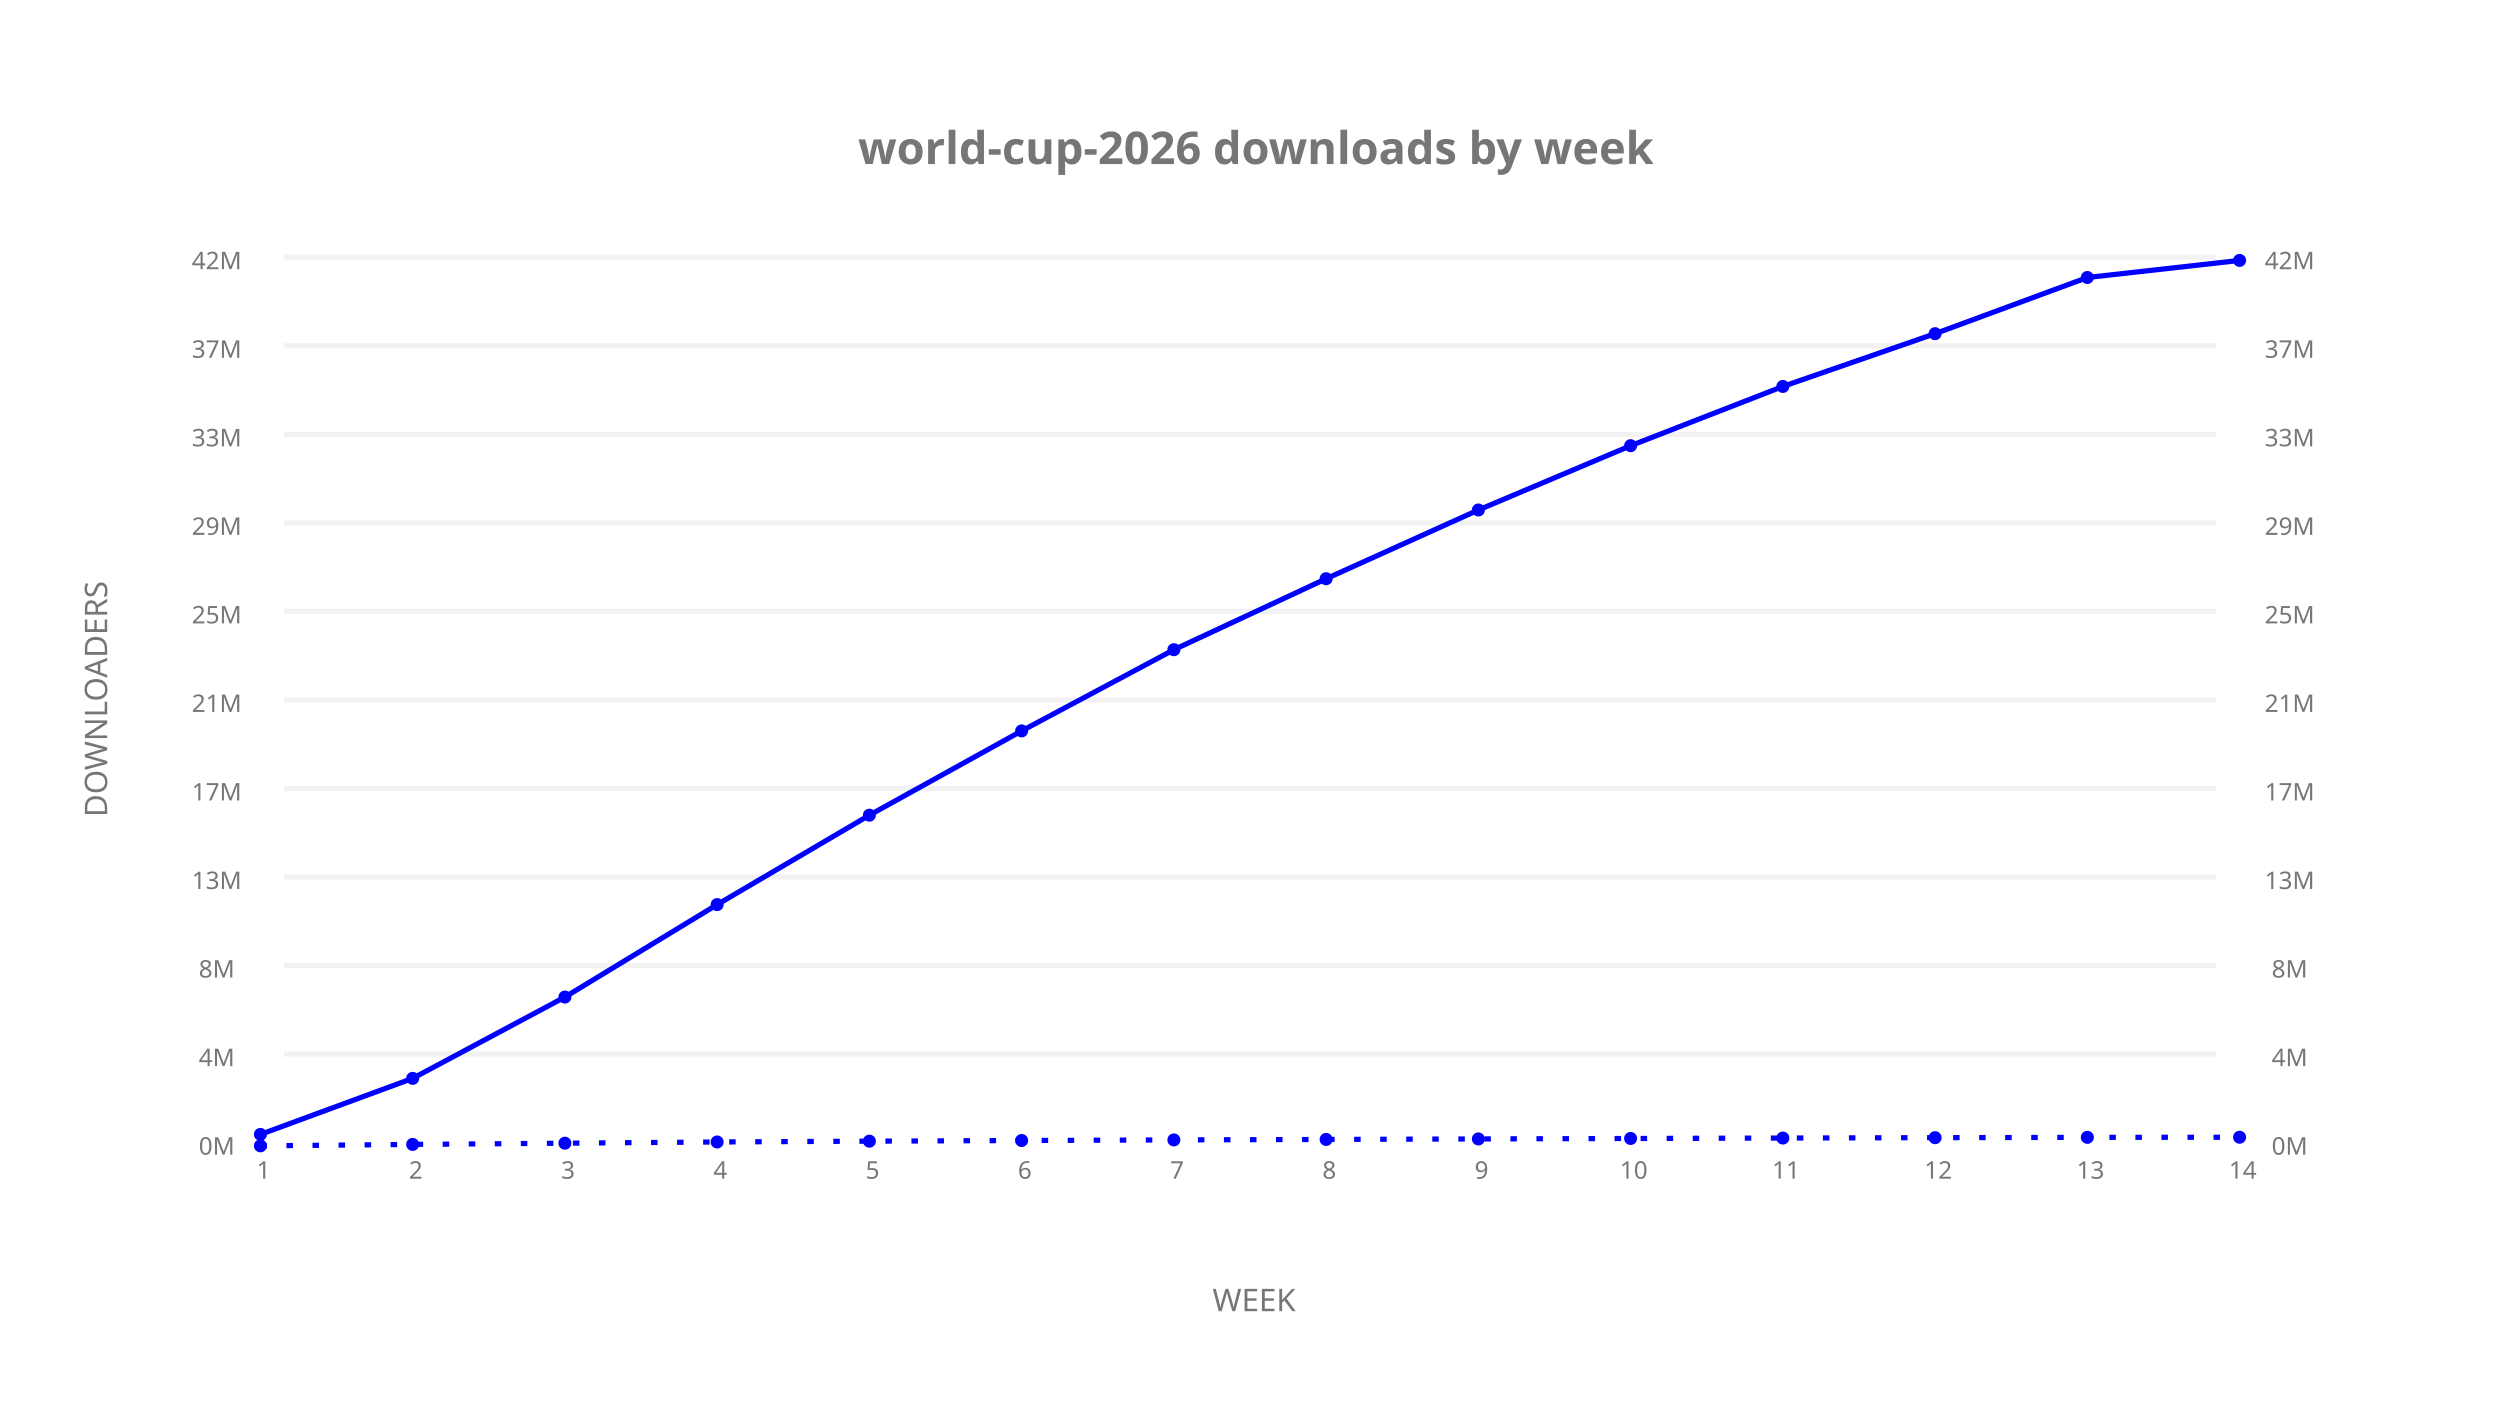
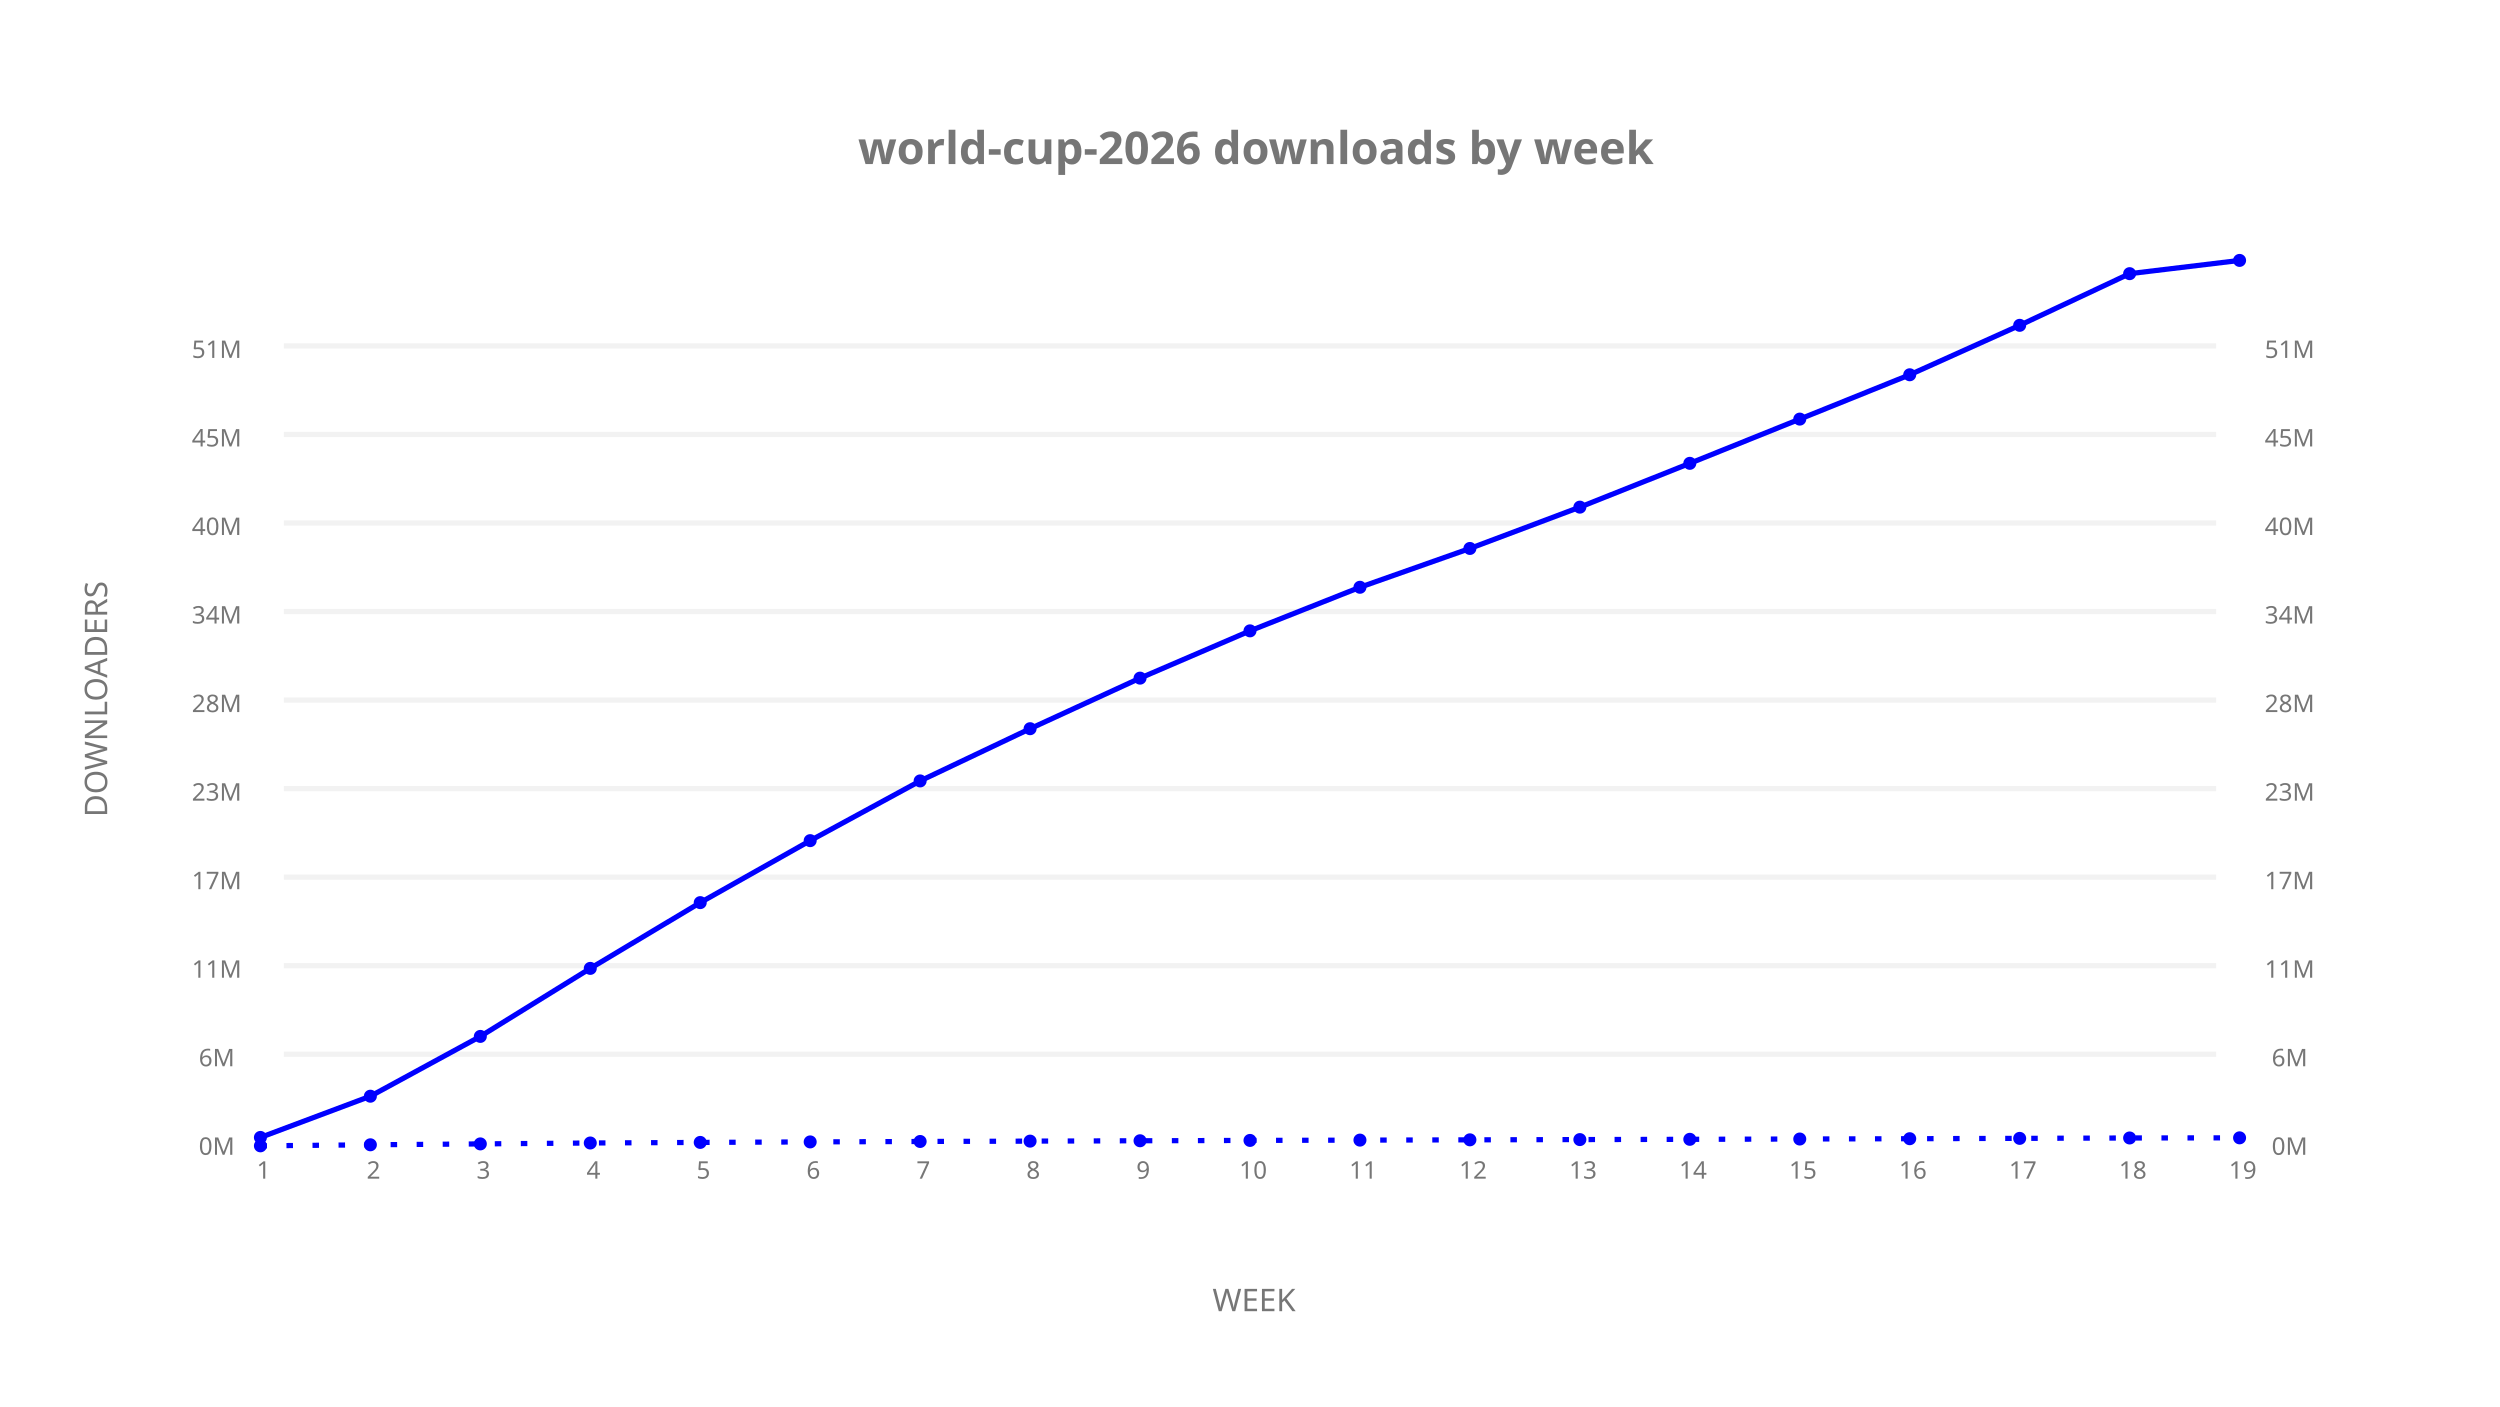
<svg xmlns="http://www.w3.org/2000/svg" xml:space="preserve" id="world-cup-2026-downloads-by-week-world-cup-2026-week" x="0px" y="0px" width="1920px" height="1080px" viewBox="0 0 1920 1080" enable-background="new 0 0 1920 1080" role="img">
  <g id="annotations">
    <text x="960" y="126" font-family="Atkinson Hyperlegible" font-size="26pt" text-anchor="middle" text-align="center" font-weight="600" font-style="normal" style="fill:rgb(118,118,118); fill-opacity:1; stroke:rgb(118,118,118); stroke-opacity:0; stroke-width:0.5"> world-cup-2026 downloads by week</text>
    <g id="axes-lines">
      <text x="960" y="1007" font-family="Atkinson Hyperlegible" font-size="18pt" text-anchor="middle" text-align="center" font-weight="500" font-style="normal" style="fill:rgb(118,118,118); fill-opacity:1; stroke:rgb(118,118,118); stroke-opacity:0; stroke-width:0.5"> WEEK</text>
      <text x="73" y="540" font-family="Atkinson Hyperlegible" font-size="18pt" text-anchor="middle" text-align="center" dominant-baseline="central" font-weight="500" font-style="normal" style="fill:rgb(118,118,118); fill-opacity:1; stroke:rgb(118,118,118); stroke-opacity:0; stroke-width:0.5" transform="rotate(-90,73,540)"> DOWNLOADERS</text>
    </g>
    <g id="tic-y-label-lines">
-       <line x1="218" y1="809.525" x2="1702" y2="809.525" style="fill:rgb(0,0,255); fill-opacity:0; stroke:rgb(242,242,242); stroke-opacity:1; stroke-width:4" />
-       <line x1="218" y1="741.525" x2="1702" y2="741.525" style="fill:rgb(0,0,255); fill-opacity:0; stroke:rgb(242,242,242); stroke-opacity:1; stroke-width:4" />
-       <line x1="218" y1="673.525" x2="1702" y2="673.525" style="fill:rgb(0,0,255); fill-opacity:0; stroke:rgb(242,242,242); stroke-opacity:1; stroke-width:4" />
-       <line x1="218" y1="605.525" x2="1702" y2="605.525" style="fill:rgb(0,0,255); fill-opacity:0; stroke:rgb(242,242,242); stroke-opacity:1; stroke-width:4" />
-       <line x1="218" y1="537.525" x2="1702" y2="537.525" style="fill:rgb(0,0,255); fill-opacity:0; stroke:rgb(242,242,242); stroke-opacity:1; stroke-width:4" />
-       <line x1="218" y1="469.525" x2="1702" y2="469.525" style="fill:rgb(0,0,255); fill-opacity:0; stroke:rgb(242,242,242); stroke-opacity:1; stroke-width:4" />
-       <line x1="218" y1="401.525" x2="1702" y2="401.525" style="fill:rgb(0,0,255); fill-opacity:0; stroke:rgb(242,242,242); stroke-opacity:1; stroke-width:4" />
-       <line x1="218" y1="333.525" x2="1702" y2="333.525" style="fill:rgb(0,0,255); fill-opacity:0; stroke:rgb(242,242,242); stroke-opacity:1; stroke-width:4" />
-       <line x1="218" y1="265.525" x2="1702" y2="265.525" style="fill:rgb(0,0,255); fill-opacity:0; stroke:rgb(242,242,242); stroke-opacity:1; stroke-width:4" />
-       <line x1="218" y1="197.525" x2="1702" y2="197.525" style="fill:rgb(0,0,255); fill-opacity:0; stroke:rgb(242,242,242); stroke-opacity:1; stroke-width:4" />
+       <line x1="218" y1="809.651" x2="1702" y2="809.651" style="fill:rgb(0,0,255); fill-opacity:0; stroke:rgb(242,242,242); stroke-opacity:1; stroke-width:4" />
+       <line x1="218" y1="741.651" x2="1702" y2="741.651" style="fill:rgb(0,0,255); fill-opacity:0; stroke:rgb(242,242,242); stroke-opacity:1; stroke-width:4" />
+       <line x1="218" y1="673.651" x2="1702" y2="673.651" style="fill:rgb(0,0,255); fill-opacity:0; stroke:rgb(242,242,242); stroke-opacity:1; stroke-width:4" />
+       <line x1="218" y1="605.651" x2="1702" y2="605.651" style="fill:rgb(0,0,255); fill-opacity:0; stroke:rgb(242,242,242); stroke-opacity:1; stroke-width:4" />
+       <line x1="218" y1="537.651" x2="1702" y2="537.651" style="fill:rgb(0,0,255); fill-opacity:0; stroke:rgb(242,242,242); stroke-opacity:1; stroke-width:4" />
+       <line x1="218" y1="469.651" x2="1702" y2="469.651" style="fill:rgb(0,0,255); fill-opacity:0; stroke:rgb(242,242,242); stroke-opacity:1; stroke-width:4" />
+       <line x1="218" y1="401.651" x2="1702" y2="401.651" style="fill:rgb(0,0,255); fill-opacity:0; stroke:rgb(242,242,242); stroke-opacity:1; stroke-width:4" />
+       <line x1="218" y1="333.651" x2="1702" y2="333.651" style="fill:rgb(0,0,255); fill-opacity:0; stroke:rgb(242,242,242); stroke-opacity:1; stroke-width:4" />
+       <line x1="218" y1="265.651" x2="1702" y2="265.651" style="fill:rgb(0,0,255); fill-opacity:0; stroke:rgb(242,242,242); stroke-opacity:1; stroke-width:4" />
    </g>
    <g id="tic-x-labels">
      <text x="200" y="898" font-family="Atkinson Hyperlegible" font-size="14pt" text-anchor="middle" text-align="center" dominant-baseline="central" font-weight="400" font-style="normal" style="fill:rgb(118,118,118); fill-opacity:1; stroke:rgb(118,118,118); stroke-opacity:0; stroke-width:0.5"> 1</text>
-       <text x="316.923" y="898" font-family="Atkinson Hyperlegible" font-size="14pt" text-anchor="middle" text-align="center" dominant-baseline="central" font-weight="400" font-style="normal" style="fill:rgb(118,118,118); fill-opacity:1; stroke:rgb(118,118,118); stroke-opacity:0; stroke-width:0.5"> 2</text>
-       <text x="433.846" y="898" font-family="Atkinson Hyperlegible" font-size="14pt" text-anchor="middle" text-align="center" dominant-baseline="central" font-weight="400" font-style="normal" style="fill:rgb(118,118,118); fill-opacity:1; stroke:rgb(118,118,118); stroke-opacity:0; stroke-width:0.5"> 3</text>
-       <text x="550.769" y="898" font-family="Atkinson Hyperlegible" font-size="14pt" text-anchor="middle" text-align="center" dominant-baseline="central" font-weight="400" font-style="normal" style="fill:rgb(118,118,118); fill-opacity:1; stroke:rgb(118,118,118); stroke-opacity:0; stroke-width:0.5"> 4</text>
-       <text x="667.692" y="898" font-family="Atkinson Hyperlegible" font-size="14pt" text-anchor="middle" text-align="center" dominant-baseline="central" font-weight="400" font-style="normal" style="fill:rgb(118,118,118); fill-opacity:1; stroke:rgb(118,118,118); stroke-opacity:0; stroke-width:0.5"> 5</text>
-       <text x="784.615" y="898" font-family="Atkinson Hyperlegible" font-size="14pt" text-anchor="middle" text-align="center" dominant-baseline="central" font-weight="400" font-style="normal" style="fill:rgb(118,118,118); fill-opacity:1; stroke:rgb(118,118,118); stroke-opacity:0; stroke-width:0.5"> 6</text>
-       <text x="901.538" y="898" font-family="Atkinson Hyperlegible" font-size="14pt" text-anchor="middle" text-align="center" dominant-baseline="central" font-weight="400" font-style="normal" style="fill:rgb(118,118,118); fill-opacity:1; stroke:rgb(118,118,118); stroke-opacity:0; stroke-width:0.5"> 7</text>
-       <text x="1018.462" y="898" font-family="Atkinson Hyperlegible" font-size="14pt" text-anchor="middle" text-align="center" dominant-baseline="central" font-weight="400" font-style="normal" style="fill:rgb(118,118,118); fill-opacity:1; stroke:rgb(118,118,118); stroke-opacity:0; stroke-width:0.5"> 8</text>
-       <text x="1135.385" y="898" font-family="Atkinson Hyperlegible" font-size="14pt" text-anchor="middle" text-align="center" dominant-baseline="central" font-weight="400" font-style="normal" style="fill:rgb(118,118,118); fill-opacity:1; stroke:rgb(118,118,118); stroke-opacity:0; stroke-width:0.5"> 9</text>
-       <text x="1252.308" y="898" font-family="Atkinson Hyperlegible" font-size="14pt" text-anchor="middle" text-align="center" dominant-baseline="central" font-weight="400" font-style="normal" style="fill:rgb(118,118,118); fill-opacity:1; stroke:rgb(118,118,118); stroke-opacity:0; stroke-width:0.5"> 10</text>
-       <text x="1369.231" y="898" font-family="Atkinson Hyperlegible" font-size="14pt" text-anchor="middle" text-align="center" dominant-baseline="central" font-weight="400" font-style="normal" style="fill:rgb(118,118,118); fill-opacity:1; stroke:rgb(118,118,118); stroke-opacity:0; stroke-width:0.5"> 11</text>
-       <text x="1486.154" y="898" font-family="Atkinson Hyperlegible" font-size="14pt" text-anchor="middle" text-align="center" dominant-baseline="central" font-weight="400" font-style="normal" style="fill:rgb(118,118,118); fill-opacity:1; stroke:rgb(118,118,118); stroke-opacity:0; stroke-width:0.5"> 12</text>
-       <text x="1603.077" y="898" font-family="Atkinson Hyperlegible" font-size="14pt" text-anchor="middle" text-align="center" dominant-baseline="central" font-weight="400" font-style="normal" style="fill:rgb(118,118,118); fill-opacity:1; stroke:rgb(118,118,118); stroke-opacity:0; stroke-width:0.5"> 13</text>
-       <text x="1720" y="898" font-family="Atkinson Hyperlegible" font-size="14pt" text-anchor="middle" text-align="center" dominant-baseline="central" font-weight="400" font-style="normal" style="fill:rgb(118,118,118); fill-opacity:1; stroke:rgb(118,118,118); stroke-opacity:0; stroke-width:0.5"> 14</text>
+       <text x="284.444" y="898" font-family="Atkinson Hyperlegible" font-size="14pt" text-anchor="middle" text-align="center" dominant-baseline="central" font-weight="400" font-style="normal" style="fill:rgb(118,118,118); fill-opacity:1; stroke:rgb(118,118,118); stroke-opacity:0; stroke-width:0.5"> 2</text>
+       <text x="368.889" y="898" font-family="Atkinson Hyperlegible" font-size="14pt" text-anchor="middle" text-align="center" dominant-baseline="central" font-weight="400" font-style="normal" style="fill:rgb(118,118,118); fill-opacity:1; stroke:rgb(118,118,118); stroke-opacity:0; stroke-width:0.5"> 3</text>
+       <text x="453.333" y="898" font-family="Atkinson Hyperlegible" font-size="14pt" text-anchor="middle" text-align="center" dominant-baseline="central" font-weight="400" font-style="normal" style="fill:rgb(118,118,118); fill-opacity:1; stroke:rgb(118,118,118); stroke-opacity:0; stroke-width:0.5"> 4</text>
+       <text x="537.778" y="898" font-family="Atkinson Hyperlegible" font-size="14pt" text-anchor="middle" text-align="center" dominant-baseline="central" font-weight="400" font-style="normal" style="fill:rgb(118,118,118); fill-opacity:1; stroke:rgb(118,118,118); stroke-opacity:0; stroke-width:0.5"> 5</text>
+       <text x="622.222" y="898" font-family="Atkinson Hyperlegible" font-size="14pt" text-anchor="middle" text-align="center" dominant-baseline="central" font-weight="400" font-style="normal" style="fill:rgb(118,118,118); fill-opacity:1; stroke:rgb(118,118,118); stroke-opacity:0; stroke-width:0.5"> 6</text>
+       <text x="706.667" y="898" font-family="Atkinson Hyperlegible" font-size="14pt" text-anchor="middle" text-align="center" dominant-baseline="central" font-weight="400" font-style="normal" style="fill:rgb(118,118,118); fill-opacity:1; stroke:rgb(118,118,118); stroke-opacity:0; stroke-width:0.5"> 7</text>
+       <text x="791.111" y="898" font-family="Atkinson Hyperlegible" font-size="14pt" text-anchor="middle" text-align="center" dominant-baseline="central" font-weight="400" font-style="normal" style="fill:rgb(118,118,118); fill-opacity:1; stroke:rgb(118,118,118); stroke-opacity:0; stroke-width:0.5"> 8</text>
+       <text x="875.556" y="898" font-family="Atkinson Hyperlegible" font-size="14pt" text-anchor="middle" text-align="center" dominant-baseline="central" font-weight="400" font-style="normal" style="fill:rgb(118,118,118); fill-opacity:1; stroke:rgb(118,118,118); stroke-opacity:0; stroke-width:0.5"> 9</text>
+       <text x="960" y="898" font-family="Atkinson Hyperlegible" font-size="14pt" text-anchor="middle" text-align="center" dominant-baseline="central" font-weight="400" font-style="normal" style="fill:rgb(118,118,118); fill-opacity:1; stroke:rgb(118,118,118); stroke-opacity:0; stroke-width:0.5"> 10</text>
+       <text x="1044.444" y="898" font-family="Atkinson Hyperlegible" font-size="14pt" text-anchor="middle" text-align="center" dominant-baseline="central" font-weight="400" font-style="normal" style="fill:rgb(118,118,118); fill-opacity:1; stroke:rgb(118,118,118); stroke-opacity:0; stroke-width:0.5"> 11</text>
+       <text x="1128.889" y="898" font-family="Atkinson Hyperlegible" font-size="14pt" text-anchor="middle" text-align="center" dominant-baseline="central" font-weight="400" font-style="normal" style="fill:rgb(118,118,118); fill-opacity:1; stroke:rgb(118,118,118); stroke-opacity:0; stroke-width:0.5"> 12</text>
+       <text x="1213.333" y="898" font-family="Atkinson Hyperlegible" font-size="14pt" text-anchor="middle" text-align="center" dominant-baseline="central" font-weight="400" font-style="normal" style="fill:rgb(118,118,118); fill-opacity:1; stroke:rgb(118,118,118); stroke-opacity:0; stroke-width:0.5"> 13</text>
+       <text x="1297.778" y="898" font-family="Atkinson Hyperlegible" font-size="14pt" text-anchor="middle" text-align="center" dominant-baseline="central" font-weight="400" font-style="normal" style="fill:rgb(118,118,118); fill-opacity:1; stroke:rgb(118,118,118); stroke-opacity:0; stroke-width:0.5"> 14</text>
+       <text x="1382.222" y="898" font-family="Atkinson Hyperlegible" font-size="14pt" text-anchor="middle" text-align="center" dominant-baseline="central" font-weight="400" font-style="normal" style="fill:rgb(118,118,118); fill-opacity:1; stroke:rgb(118,118,118); stroke-opacity:0; stroke-width:0.5"> 15</text>
+       <text x="1466.667" y="898" font-family="Atkinson Hyperlegible" font-size="14pt" text-anchor="middle" text-align="center" dominant-baseline="central" font-weight="400" font-style="normal" style="fill:rgb(118,118,118); fill-opacity:1; stroke:rgb(118,118,118); stroke-opacity:0; stroke-width:0.5"> 16</text>
+       <text x="1551.111" y="898" font-family="Atkinson Hyperlegible" font-size="14pt" text-anchor="middle" text-align="center" dominant-baseline="central" font-weight="400" font-style="normal" style="fill:rgb(118,118,118); fill-opacity:1; stroke:rgb(118,118,118); stroke-opacity:0; stroke-width:0.5"> 17</text>
+       <text x="1635.556" y="898" font-family="Atkinson Hyperlegible" font-size="14pt" text-anchor="middle" text-align="center" dominant-baseline="central" font-weight="400" font-style="normal" style="fill:rgb(118,118,118); fill-opacity:1; stroke:rgb(118,118,118); stroke-opacity:0; stroke-width:0.5"> 18</text>
+       <text x="1720" y="898" font-family="Atkinson Hyperlegible" font-size="14pt" text-anchor="middle" text-align="center" dominant-baseline="central" font-weight="400" font-style="normal" style="fill:rgb(118,118,118); fill-opacity:1; stroke:rgb(118,118,118); stroke-opacity:0; stroke-width:0.5"> 19</text>
    </g>
    <g id="tic-y-labels">
-       <text x="164" y="879.525" font-family="Atkinson Hyperlegible" font-size="14pt" text-anchor="middle" text-align="center" dominant-baseline="central" font-weight="400" font-style="normal" style="fill:rgb(118,118,118); fill-opacity:1; stroke:rgb(118,118,118); stroke-opacity:0; stroke-width:0.5"> 0M</text>
-       <text x="1756" y="879.525" font-family="Atkinson Hyperlegible" font-size="14pt" text-anchor="middle" text-align="center" dominant-baseline="central" font-weight="400" font-style="normal" style="fill:rgb(118,118,118); fill-opacity:1; stroke:rgb(118,118,118); stroke-opacity:0; stroke-width:0.5"> 0M</text>
-       <text x="164" y="811.525" font-family="Atkinson Hyperlegible" font-size="14pt" text-anchor="middle" text-align="center" dominant-baseline="central" font-weight="400" font-style="normal" style="fill:rgb(118,118,118); fill-opacity:1; stroke:rgb(118,118,118); stroke-opacity:0; stroke-width:0.5"> 4M</text>
-       <text x="1756" y="811.525" font-family="Atkinson Hyperlegible" font-size="14pt" text-anchor="middle" text-align="center" dominant-baseline="central" font-weight="400" font-style="normal" style="fill:rgb(118,118,118); fill-opacity:1; stroke:rgb(118,118,118); stroke-opacity:0; stroke-width:0.5"> 4M</text>
-       <text x="164" y="743.525" font-family="Atkinson Hyperlegible" font-size="14pt" text-anchor="middle" text-align="center" dominant-baseline="central" font-weight="400" font-style="normal" style="fill:rgb(118,118,118); fill-opacity:1; stroke:rgb(118,118,118); stroke-opacity:0; stroke-width:0.5"> 8M</text>
-       <text x="1756" y="743.525" font-family="Atkinson Hyperlegible" font-size="14pt" text-anchor="middle" text-align="center" dominant-baseline="central" font-weight="400" font-style="normal" style="fill:rgb(118,118,118); fill-opacity:1; stroke:rgb(118,118,118); stroke-opacity:0; stroke-width:0.5"> 8M</text>
-       <text x="164" y="675.525" font-family="Atkinson Hyperlegible" font-size="14pt" text-anchor="middle" text-align="center" dominant-baseline="central" font-weight="400" font-style="normal" style="fill:rgb(118,118,118); fill-opacity:1; stroke:rgb(118,118,118); stroke-opacity:0; stroke-width:0.5"> 13M</text>
-       <text x="1756" y="675.525" font-family="Atkinson Hyperlegible" font-size="14pt" text-anchor="middle" text-align="center" dominant-baseline="central" font-weight="400" font-style="normal" style="fill:rgb(118,118,118); fill-opacity:1; stroke:rgb(118,118,118); stroke-opacity:0; stroke-width:0.5"> 13M</text>
-       <text x="164" y="607.525" font-family="Atkinson Hyperlegible" font-size="14pt" text-anchor="middle" text-align="center" dominant-baseline="central" font-weight="400" font-style="normal" style="fill:rgb(118,118,118); fill-opacity:1; stroke:rgb(118,118,118); stroke-opacity:0; stroke-width:0.5"> 17M</text>
-       <text x="1756" y="607.525" font-family="Atkinson Hyperlegible" font-size="14pt" text-anchor="middle" text-align="center" dominant-baseline="central" font-weight="400" font-style="normal" style="fill:rgb(118,118,118); fill-opacity:1; stroke:rgb(118,118,118); stroke-opacity:0; stroke-width:0.5"> 17M</text>
-       <text x="164" y="539.525" font-family="Atkinson Hyperlegible" font-size="14pt" text-anchor="middle" text-align="center" dominant-baseline="central" font-weight="400" font-style="normal" style="fill:rgb(118,118,118); fill-opacity:1; stroke:rgb(118,118,118); stroke-opacity:0; stroke-width:0.5"> 21M</text>
-       <text x="1756" y="539.525" font-family="Atkinson Hyperlegible" font-size="14pt" text-anchor="middle" text-align="center" dominant-baseline="central" font-weight="400" font-style="normal" style="fill:rgb(118,118,118); fill-opacity:1; stroke:rgb(118,118,118); stroke-opacity:0; stroke-width:0.5"> 21M</text>
-       <text x="164" y="471.525" font-family="Atkinson Hyperlegible" font-size="14pt" text-anchor="middle" text-align="center" dominant-baseline="central" font-weight="400" font-style="normal" style="fill:rgb(118,118,118); fill-opacity:1; stroke:rgb(118,118,118); stroke-opacity:0; stroke-width:0.5"> 25M</text>
-       <text x="1756" y="471.525" font-family="Atkinson Hyperlegible" font-size="14pt" text-anchor="middle" text-align="center" dominant-baseline="central" font-weight="400" font-style="normal" style="fill:rgb(118,118,118); fill-opacity:1; stroke:rgb(118,118,118); stroke-opacity:0; stroke-width:0.5"> 25M</text>
-       <text x="164" y="403.525" font-family="Atkinson Hyperlegible" font-size="14pt" text-anchor="middle" text-align="center" dominant-baseline="central" font-weight="400" font-style="normal" style="fill:rgb(118,118,118); fill-opacity:1; stroke:rgb(118,118,118); stroke-opacity:0; stroke-width:0.5"> 29M</text>
-       <text x="1756" y="403.525" font-family="Atkinson Hyperlegible" font-size="14pt" text-anchor="middle" text-align="center" dominant-baseline="central" font-weight="400" font-style="normal" style="fill:rgb(118,118,118); fill-opacity:1; stroke:rgb(118,118,118); stroke-opacity:0; stroke-width:0.5"> 29M</text>
-       <text x="164" y="335.525" font-family="Atkinson Hyperlegible" font-size="14pt" text-anchor="middle" text-align="center" dominant-baseline="central" font-weight="400" font-style="normal" style="fill:rgb(118,118,118); fill-opacity:1; stroke:rgb(118,118,118); stroke-opacity:0; stroke-width:0.5"> 33M</text>
-       <text x="1756" y="335.525" font-family="Atkinson Hyperlegible" font-size="14pt" text-anchor="middle" text-align="center" dominant-baseline="central" font-weight="400" font-style="normal" style="fill:rgb(118,118,118); fill-opacity:1; stroke:rgb(118,118,118); stroke-opacity:0; stroke-width:0.5"> 33M</text>
-       <text x="164" y="267.525" font-family="Atkinson Hyperlegible" font-size="14pt" text-anchor="middle" text-align="center" dominant-baseline="central" font-weight="400" font-style="normal" style="fill:rgb(118,118,118); fill-opacity:1; stroke:rgb(118,118,118); stroke-opacity:0; stroke-width:0.5"> 37M</text>
-       <text x="1756" y="267.525" font-family="Atkinson Hyperlegible" font-size="14pt" text-anchor="middle" text-align="center" dominant-baseline="central" font-weight="400" font-style="normal" style="fill:rgb(118,118,118); fill-opacity:1; stroke:rgb(118,118,118); stroke-opacity:0; stroke-width:0.5"> 37M</text>
-       <text x="164" y="199.525" font-family="Atkinson Hyperlegible" font-size="14pt" text-anchor="middle" text-align="center" dominant-baseline="central" font-weight="400" font-style="normal" style="fill:rgb(118,118,118); fill-opacity:1; stroke:rgb(118,118,118); stroke-opacity:0; stroke-width:0.5"> 42M</text>
-       <text x="1756" y="199.525" font-family="Atkinson Hyperlegible" font-size="14pt" text-anchor="middle" text-align="center" dominant-baseline="central" font-weight="400" font-style="normal" style="fill:rgb(118,118,118); fill-opacity:1; stroke:rgb(118,118,118); stroke-opacity:0; stroke-width:0.5"> 42M</text>
+       <text x="164" y="879.651" font-family="Atkinson Hyperlegible" font-size="14pt" text-anchor="middle" text-align="center" dominant-baseline="central" font-weight="400" font-style="normal" style="fill:rgb(118,118,118); fill-opacity:1; stroke:rgb(118,118,118); stroke-opacity:0; stroke-width:0.5"> 0M</text>
+       <text x="1756" y="879.651" font-family="Atkinson Hyperlegible" font-size="14pt" text-anchor="middle" text-align="center" dominant-baseline="central" font-weight="400" font-style="normal" style="fill:rgb(118,118,118); fill-opacity:1; stroke:rgb(118,118,118); stroke-opacity:0; stroke-width:0.5"> 0M</text>
+       <text x="164" y="811.651" font-family="Atkinson Hyperlegible" font-size="14pt" text-anchor="middle" text-align="center" dominant-baseline="central" font-weight="400" font-style="normal" style="fill:rgb(118,118,118); fill-opacity:1; stroke:rgb(118,118,118); stroke-opacity:0; stroke-width:0.5"> 6M</text>
+       <text x="1756" y="811.651" font-family="Atkinson Hyperlegible" font-size="14pt" text-anchor="middle" text-align="center" dominant-baseline="central" font-weight="400" font-style="normal" style="fill:rgb(118,118,118); fill-opacity:1; stroke:rgb(118,118,118); stroke-opacity:0; stroke-width:0.5"> 6M</text>
+       <text x="164" y="743.651" font-family="Atkinson Hyperlegible" font-size="14pt" text-anchor="middle" text-align="center" dominant-baseline="central" font-weight="400" font-style="normal" style="fill:rgb(118,118,118); fill-opacity:1; stroke:rgb(118,118,118); stroke-opacity:0; stroke-width:0.5"> 11M</text>
+       <text x="1756" y="743.651" font-family="Atkinson Hyperlegible" font-size="14pt" text-anchor="middle" text-align="center" dominant-baseline="central" font-weight="400" font-style="normal" style="fill:rgb(118,118,118); fill-opacity:1; stroke:rgb(118,118,118); stroke-opacity:0; stroke-width:0.5"> 11M</text>
+       <text x="164" y="675.651" font-family="Atkinson Hyperlegible" font-size="14pt" text-anchor="middle" text-align="center" dominant-baseline="central" font-weight="400" font-style="normal" style="fill:rgb(118,118,118); fill-opacity:1; stroke:rgb(118,118,118); stroke-opacity:0; stroke-width:0.5"> 17M</text>
+       <text x="1756" y="675.651" font-family="Atkinson Hyperlegible" font-size="14pt" text-anchor="middle" text-align="center" dominant-baseline="central" font-weight="400" font-style="normal" style="fill:rgb(118,118,118); fill-opacity:1; stroke:rgb(118,118,118); stroke-opacity:0; stroke-width:0.5"> 17M</text>
+       <text x="164" y="607.651" font-family="Atkinson Hyperlegible" font-size="14pt" text-anchor="middle" text-align="center" dominant-baseline="central" font-weight="400" font-style="normal" style="fill:rgb(118,118,118); fill-opacity:1; stroke:rgb(118,118,118); stroke-opacity:0; stroke-width:0.5"> 23M</text>
+       <text x="1756" y="607.651" font-family="Atkinson Hyperlegible" font-size="14pt" text-anchor="middle" text-align="center" dominant-baseline="central" font-weight="400" font-style="normal" style="fill:rgb(118,118,118); fill-opacity:1; stroke:rgb(118,118,118); stroke-opacity:0; stroke-width:0.5"> 23M</text>
+       <text x="164" y="539.651" font-family="Atkinson Hyperlegible" font-size="14pt" text-anchor="middle" text-align="center" dominant-baseline="central" font-weight="400" font-style="normal" style="fill:rgb(118,118,118); fill-opacity:1; stroke:rgb(118,118,118); stroke-opacity:0; stroke-width:0.5"> 28M</text>
+       <text x="1756" y="539.651" font-family="Atkinson Hyperlegible" font-size="14pt" text-anchor="middle" text-align="center" dominant-baseline="central" font-weight="400" font-style="normal" style="fill:rgb(118,118,118); fill-opacity:1; stroke:rgb(118,118,118); stroke-opacity:0; stroke-width:0.5"> 28M</text>
+       <text x="164" y="471.651" font-family="Atkinson Hyperlegible" font-size="14pt" text-anchor="middle" text-align="center" dominant-baseline="central" font-weight="400" font-style="normal" style="fill:rgb(118,118,118); fill-opacity:1; stroke:rgb(118,118,118); stroke-opacity:0; stroke-width:0.5"> 34M</text>
+       <text x="1756" y="471.651" font-family="Atkinson Hyperlegible" font-size="14pt" text-anchor="middle" text-align="center" dominant-baseline="central" font-weight="400" font-style="normal" style="fill:rgb(118,118,118); fill-opacity:1; stroke:rgb(118,118,118); stroke-opacity:0; stroke-width:0.5"> 34M</text>
+       <text x="164" y="403.651" font-family="Atkinson Hyperlegible" font-size="14pt" text-anchor="middle" text-align="center" dominant-baseline="central" font-weight="400" font-style="normal" style="fill:rgb(118,118,118); fill-opacity:1; stroke:rgb(118,118,118); stroke-opacity:0; stroke-width:0.5"> 40M</text>
+       <text x="1756" y="403.651" font-family="Atkinson Hyperlegible" font-size="14pt" text-anchor="middle" text-align="center" dominant-baseline="central" font-weight="400" font-style="normal" style="fill:rgb(118,118,118); fill-opacity:1; stroke:rgb(118,118,118); stroke-opacity:0; stroke-width:0.5"> 40M</text>
+       <text x="164" y="335.651" font-family="Atkinson Hyperlegible" font-size="14pt" text-anchor="middle" text-align="center" dominant-baseline="central" font-weight="400" font-style="normal" style="fill:rgb(118,118,118); fill-opacity:1; stroke:rgb(118,118,118); stroke-opacity:0; stroke-width:0.5"> 45M</text>
+       <text x="1756" y="335.651" font-family="Atkinson Hyperlegible" font-size="14pt" text-anchor="middle" text-align="center" dominant-baseline="central" font-weight="400" font-style="normal" style="fill:rgb(118,118,118); fill-opacity:1; stroke:rgb(118,118,118); stroke-opacity:0; stroke-width:0.5"> 45M</text>
+       <text x="164" y="267.651" font-family="Atkinson Hyperlegible" font-size="14pt" text-anchor="middle" text-align="center" dominant-baseline="central" font-weight="400" font-style="normal" style="fill:rgb(118,118,118); fill-opacity:1; stroke:rgb(118,118,118); stroke-opacity:0; stroke-width:0.5"> 51M</text>
+       <text x="1756" y="267.651" font-family="Atkinson Hyperlegible" font-size="14pt" text-anchor="middle" text-align="center" dominant-baseline="central" font-weight="400" font-style="normal" style="fill:rgb(118,118,118); fill-opacity:1; stroke:rgb(118,118,118); stroke-opacity:0; stroke-width:0.5"> 51M</text>
    </g>
  </g>
  <g id="polyline-world-cup-2026 downloads by week">
-     <polyline points="200,871.229 316.923,828.19 433.846,765.745 550.769,694.719 667.692,626.053 784.615,561.337 901.538,498.976 1018.46,444.452 1135.38,391.658 1252.31,342.291 1369.23,296.782 1486.15,256.258 1603.08,213.117 1720,200 " style="fill:rgb(0,0,255); fill-opacity:0; stroke:rgb(0,0,255); stroke-opacity:1; stroke-width:4" />
+     <polyline points="200,873.548 284.444,841.892 368.889,795.962 453.333,743.72 537.778,693.215 622.222,645.614 706.667,599.745 791.111,559.641 875.556,520.81 960,484.499 1044.44,451.026 1128.89,421.22 1213.33,389.488 1297.78,355.842 1382.22,321.874 1466.67,287.822 1551.11,249.849 1635.56,210.171 1720,200 " style="fill:rgb(0,0,255); fill-opacity:0; stroke:rgb(0,0,255); stroke-opacity:1; stroke-width:4" />
  </g>
  <g id="markers-world-cup-2026 downloads by week">
-     <circle cx="200" cy="871.229" r="5" style="fill:rgb(0,0,255); fill-opacity:1; stroke:rgb(0,0,255); stroke-opacity:0; stroke-width:4">
+     <circle cx="200" cy="873.548" r="5" style="fill:rgb(0,0,255); fill-opacity:1; stroke:rgb(0,0,255); stroke-opacity:0; stroke-width:4">
</circle>
-     <circle cx="316.923" cy="828.19" r="5" style="fill:rgb(0,0,255); fill-opacity:1; stroke:rgb(0,0,255); stroke-opacity:0; stroke-width:4">
+     <circle cx="284.444" cy="841.892" r="5" style="fill:rgb(0,0,255); fill-opacity:1; stroke:rgb(0,0,255); stroke-opacity:0; stroke-width:4">
</circle>
-     <circle cx="433.846" cy="765.745" r="5" style="fill:rgb(0,0,255); fill-opacity:1; stroke:rgb(0,0,255); stroke-opacity:0; stroke-width:4">
+     <circle cx="368.889" cy="795.962" r="5" style="fill:rgb(0,0,255); fill-opacity:1; stroke:rgb(0,0,255); stroke-opacity:0; stroke-width:4">
</circle>
-     <circle cx="550.769" cy="694.719" r="5" style="fill:rgb(0,0,255); fill-opacity:1; stroke:rgb(0,0,255); stroke-opacity:0; stroke-width:4">
+     <circle cx="453.333" cy="743.72" r="5" style="fill:rgb(0,0,255); fill-opacity:1; stroke:rgb(0,0,255); stroke-opacity:0; stroke-width:4">
</circle>
-     <circle cx="667.692" cy="626.053" r="5" style="fill:rgb(0,0,255); fill-opacity:1; stroke:rgb(0,0,255); stroke-opacity:0; stroke-width:4">
+     <circle cx="537.778" cy="693.215" r="5" style="fill:rgb(0,0,255); fill-opacity:1; stroke:rgb(0,0,255); stroke-opacity:0; stroke-width:4">
</circle>
-     <circle cx="784.615" cy="561.337" r="5" style="fill:rgb(0,0,255); fill-opacity:1; stroke:rgb(0,0,255); stroke-opacity:0; stroke-width:4">
+     <circle cx="622.222" cy="645.614" r="5" style="fill:rgb(0,0,255); fill-opacity:1; stroke:rgb(0,0,255); stroke-opacity:0; stroke-width:4">
</circle>
-     <circle cx="901.538" cy="498.976" r="5" style="fill:rgb(0,0,255); fill-opacity:1; stroke:rgb(0,0,255); stroke-opacity:0; stroke-width:4">
+     <circle cx="706.667" cy="599.745" r="5" style="fill:rgb(0,0,255); fill-opacity:1; stroke:rgb(0,0,255); stroke-opacity:0; stroke-width:4">
</circle>
-     <circle cx="1018.462" cy="444.452" r="5" style="fill:rgb(0,0,255); fill-opacity:1; stroke:rgb(0,0,255); stroke-opacity:0; stroke-width:4">
+     <circle cx="791.111" cy="559.641" r="5" style="fill:rgb(0,0,255); fill-opacity:1; stroke:rgb(0,0,255); stroke-opacity:0; stroke-width:4">
</circle>
-     <circle cx="1135.385" cy="391.658" r="5" style="fill:rgb(0,0,255); fill-opacity:1; stroke:rgb(0,0,255); stroke-opacity:0; stroke-width:4">
+     <circle cx="875.556" cy="520.81" r="5" style="fill:rgb(0,0,255); fill-opacity:1; stroke:rgb(0,0,255); stroke-opacity:0; stroke-width:4">
</circle>
-     <circle cx="1252.308" cy="342.291" r="5" style="fill:rgb(0,0,255); fill-opacity:1; stroke:rgb(0,0,255); stroke-opacity:0; stroke-width:4">
+     <circle cx="960" cy="484.499" r="5" style="fill:rgb(0,0,255); fill-opacity:1; stroke:rgb(0,0,255); stroke-opacity:0; stroke-width:4">
</circle>
-     <circle cx="1369.231" cy="296.782" r="5" style="fill:rgb(0,0,255); fill-opacity:1; stroke:rgb(0,0,255); stroke-opacity:0; stroke-width:4">
+     <circle cx="1044.444" cy="451.026" r="5" style="fill:rgb(0,0,255); fill-opacity:1; stroke:rgb(0,0,255); stroke-opacity:0; stroke-width:4">
</circle>
-     <circle cx="1486.154" cy="256.258" r="5" style="fill:rgb(0,0,255); fill-opacity:1; stroke:rgb(0,0,255); stroke-opacity:0; stroke-width:4">
+     <circle cx="1128.889" cy="421.22" r="5" style="fill:rgb(0,0,255); fill-opacity:1; stroke:rgb(0,0,255); stroke-opacity:0; stroke-width:4">
</circle>
-     <circle cx="1603.077" cy="213.117" r="5" style="fill:rgb(0,0,255); fill-opacity:1; stroke:rgb(0,0,255); stroke-opacity:0; stroke-width:4">
+     <circle cx="1213.333" cy="389.488" r="5" style="fill:rgb(0,0,255); fill-opacity:1; stroke:rgb(0,0,255); stroke-opacity:0; stroke-width:4">
+ </circle>
+     <circle cx="1297.778" cy="355.842" r="5" style="fill:rgb(0,0,255); fill-opacity:1; stroke:rgb(0,0,255); stroke-opacity:0; stroke-width:4">
+ </circle>
+     <circle cx="1382.222" cy="321.874" r="5" style="fill:rgb(0,0,255); fill-opacity:1; stroke:rgb(0,0,255); stroke-opacity:0; stroke-width:4">
+ </circle>
+     <circle cx="1466.667" cy="287.822" r="5" style="fill:rgb(0,0,255); fill-opacity:1; stroke:rgb(0,0,255); stroke-opacity:0; stroke-width:4">
+ </circle>
+     <circle cx="1551.111" cy="249.849" r="5" style="fill:rgb(0,0,255); fill-opacity:1; stroke:rgb(0,0,255); stroke-opacity:0; stroke-width:4">
+ </circle>
+     <circle cx="1635.556" cy="210.171" r="5" style="fill:rgb(0,0,255); fill-opacity:1; stroke:rgb(0,0,255); stroke-opacity:0; stroke-width:4">
</circle>
    <circle cx="1720" cy="200" r="5" style="fill:rgb(0,0,255); fill-opacity:1; stroke:rgb(0,0,255); stroke-opacity:0; stroke-width:4">
</circle>
  </g>
  <g id="polyline-world-cup-2026 downloads by week uploaders">
-     <polyline points="200,880 316.923,878.913 433.846,877.982 550.769,877.039 667.692,876.426 784.615,875.91 901.538,875.452 1018.46,875.093 1135.38,874.704 1252.31,874.353 1369.23,874.026 1486.15,873.734 1603.08,873.48 1720,873.404 " stroke-dasharray="5 15" style="fill:rgb(0,0,255); fill-opacity:0; stroke:rgb(0,0,255); stroke-opacity:1; stroke-width:4" />
+     <polyline points="200,880 284.444,879.2 368.889,878.516 453.333,877.822 537.778,877.371 622.222,876.991 706.667,876.655 791.111,876.39 875.556,876.104 960,875.846 1044.44,875.606 1128.89,875.391 1213.33,875.204 1297.78,874.998 1382.22,874.77 1466.67,874.527 1551.11,874.27 1635.56,873.965 1720,873.861 " stroke-dasharray="5 15" style="fill:rgb(0,0,255); fill-opacity:0; stroke:rgb(0,0,255); stroke-opacity:1; stroke-width:4" />
  </g>
  <g id="markers-world-cup-2026 downloads by week uploaders">
    <circle cx="200" cy="880" r="5" style="fill:rgb(0,0,255); fill-opacity:1; stroke:rgb(0,0,255); stroke-opacity:0; stroke-width:4">
</circle>
-     <circle cx="316.923" cy="878.913" r="5" style="fill:rgb(0,0,255); fill-opacity:1; stroke:rgb(0,0,255); stroke-opacity:0; stroke-width:4">
+     <circle cx="284.444" cy="879.2" r="5" style="fill:rgb(0,0,255); fill-opacity:1; stroke:rgb(0,0,255); stroke-opacity:0; stroke-width:4">
</circle>
-     <circle cx="433.846" cy="877.982" r="5" style="fill:rgb(0,0,255); fill-opacity:1; stroke:rgb(0,0,255); stroke-opacity:0; stroke-width:4">
+     <circle cx="368.889" cy="878.516" r="5" style="fill:rgb(0,0,255); fill-opacity:1; stroke:rgb(0,0,255); stroke-opacity:0; stroke-width:4">
</circle>
-     <circle cx="550.769" cy="877.039" r="5" style="fill:rgb(0,0,255); fill-opacity:1; stroke:rgb(0,0,255); stroke-opacity:0; stroke-width:4">
+     <circle cx="453.333" cy="877.822" r="5" style="fill:rgb(0,0,255); fill-opacity:1; stroke:rgb(0,0,255); stroke-opacity:0; stroke-width:4">
</circle>
-     <circle cx="667.692" cy="876.426" r="5" style="fill:rgb(0,0,255); fill-opacity:1; stroke:rgb(0,0,255); stroke-opacity:0; stroke-width:4">
+     <circle cx="537.778" cy="877.371" r="5" style="fill:rgb(0,0,255); fill-opacity:1; stroke:rgb(0,0,255); stroke-opacity:0; stroke-width:4">
</circle>
-     <circle cx="784.615" cy="875.91" r="5" style="fill:rgb(0,0,255); fill-opacity:1; stroke:rgb(0,0,255); stroke-opacity:0; stroke-width:4">
+     <circle cx="622.222" cy="876.991" r="5" style="fill:rgb(0,0,255); fill-opacity:1; stroke:rgb(0,0,255); stroke-opacity:0; stroke-width:4">
</circle>
-     <circle cx="901.538" cy="875.452" r="5" style="fill:rgb(0,0,255); fill-opacity:1; stroke:rgb(0,0,255); stroke-opacity:0; stroke-width:4">
+     <circle cx="706.667" cy="876.655" r="5" style="fill:rgb(0,0,255); fill-opacity:1; stroke:rgb(0,0,255); stroke-opacity:0; stroke-width:4">
</circle>
-     <circle cx="1018.462" cy="875.093" r="5" style="fill:rgb(0,0,255); fill-opacity:1; stroke:rgb(0,0,255); stroke-opacity:0; stroke-width:4">
+     <circle cx="791.111" cy="876.39" r="5" style="fill:rgb(0,0,255); fill-opacity:1; stroke:rgb(0,0,255); stroke-opacity:0; stroke-width:4">
</circle>
-     <circle cx="1135.385" cy="874.704" r="5" style="fill:rgb(0,0,255); fill-opacity:1; stroke:rgb(0,0,255); stroke-opacity:0; stroke-width:4">
+     <circle cx="875.556" cy="876.104" r="5" style="fill:rgb(0,0,255); fill-opacity:1; stroke:rgb(0,0,255); stroke-opacity:0; stroke-width:4">
</circle>
-     <circle cx="1252.308" cy="874.353" r="5" style="fill:rgb(0,0,255); fill-opacity:1; stroke:rgb(0,0,255); stroke-opacity:0; stroke-width:4">
+     <circle cx="960" cy="875.846" r="5" style="fill:rgb(0,0,255); fill-opacity:1; stroke:rgb(0,0,255); stroke-opacity:0; stroke-width:4">
</circle>
-     <circle cx="1369.231" cy="874.026" r="5" style="fill:rgb(0,0,255); fill-opacity:1; stroke:rgb(0,0,255); stroke-opacity:0; stroke-width:4">
+     <circle cx="1044.444" cy="875.606" r="5" style="fill:rgb(0,0,255); fill-opacity:1; stroke:rgb(0,0,255); stroke-opacity:0; stroke-width:4">
</circle>
-     <circle cx="1486.154" cy="873.734" r="5" style="fill:rgb(0,0,255); fill-opacity:1; stroke:rgb(0,0,255); stroke-opacity:0; stroke-width:4">
+     <circle cx="1128.889" cy="875.391" r="5" style="fill:rgb(0,0,255); fill-opacity:1; stroke:rgb(0,0,255); stroke-opacity:0; stroke-width:4">
</circle>
-     <circle cx="1603.077" cy="873.48" r="5" style="fill:rgb(0,0,255); fill-opacity:1; stroke:rgb(0,0,255); stroke-opacity:0; stroke-width:4">
+     <circle cx="1213.333" cy="875.204" r="5" style="fill:rgb(0,0,255); fill-opacity:1; stroke:rgb(0,0,255); stroke-opacity:0; stroke-width:4">
</circle>
-     <circle cx="1720" cy="873.404" r="5" style="fill:rgb(0,0,255); fill-opacity:1; stroke:rgb(0,0,255); stroke-opacity:0; stroke-width:4">
+     <circle cx="1297.778" cy="874.998" r="5" style="fill:rgb(0,0,255); fill-opacity:1; stroke:rgb(0,0,255); stroke-opacity:0; stroke-width:4">
+ </circle>
+     <circle cx="1382.222" cy="874.77" r="5" style="fill:rgb(0,0,255); fill-opacity:1; stroke:rgb(0,0,255); stroke-opacity:0; stroke-width:4">
+ </circle>
+     <circle cx="1466.667" cy="874.527" r="5" style="fill:rgb(0,0,255); fill-opacity:1; stroke:rgb(0,0,255); stroke-opacity:0; stroke-width:4">
+ </circle>
+     <circle cx="1551.111" cy="874.27" r="5" style="fill:rgb(0,0,255); fill-opacity:1; stroke:rgb(0,0,255); stroke-opacity:0; stroke-width:4">
+ </circle>
+     <circle cx="1635.556" cy="873.965" r="5" style="fill:rgb(0,0,255); fill-opacity:1; stroke:rgb(0,0,255); stroke-opacity:0; stroke-width:4">
+ </circle>
+     <circle cx="1720" cy="873.861" r="5" style="fill:rgb(0,0,255); fill-opacity:1; stroke:rgb(0,0,255); stroke-opacity:0; stroke-width:4">
</circle>
  </g>
</svg>
